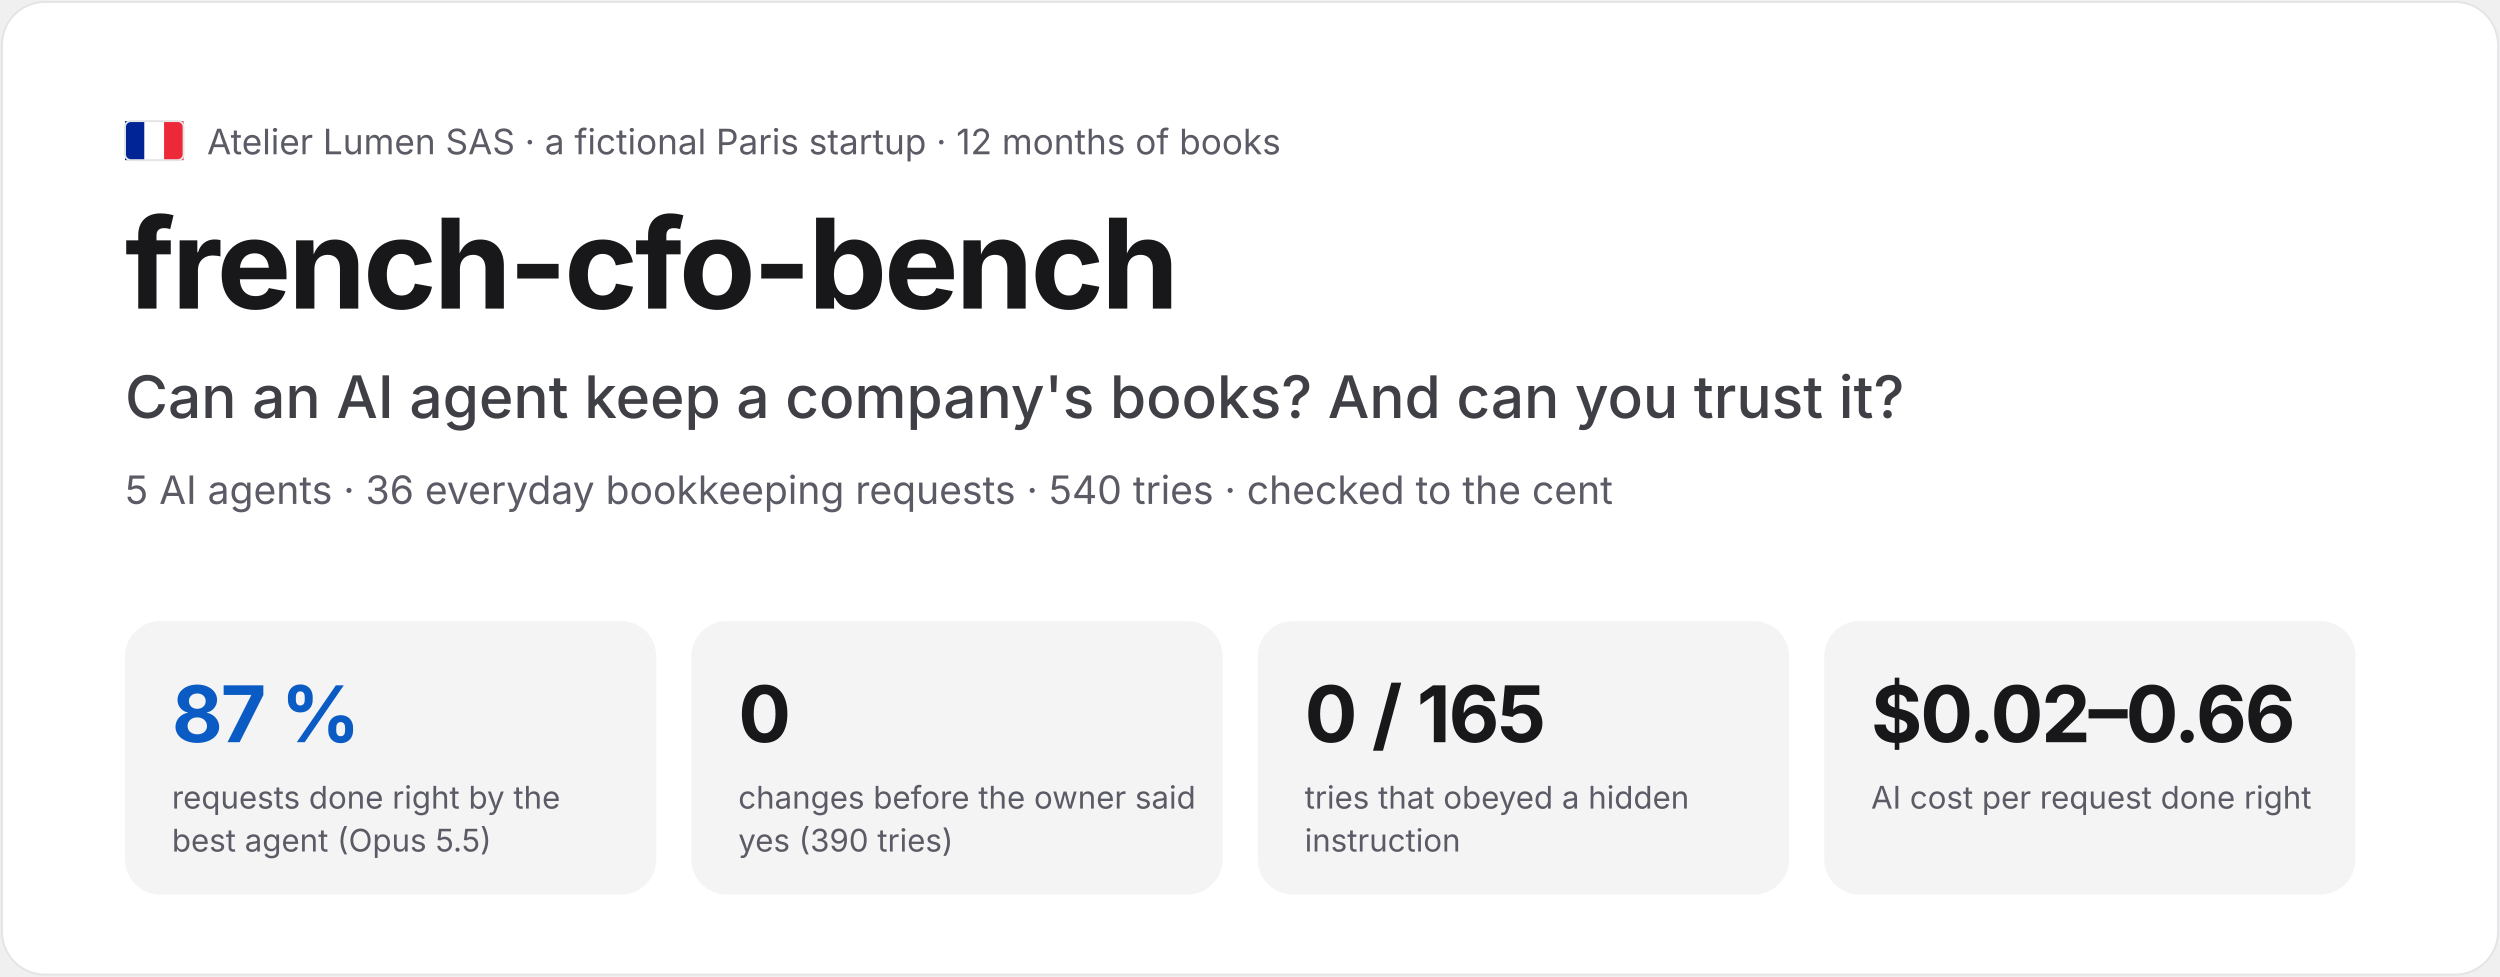
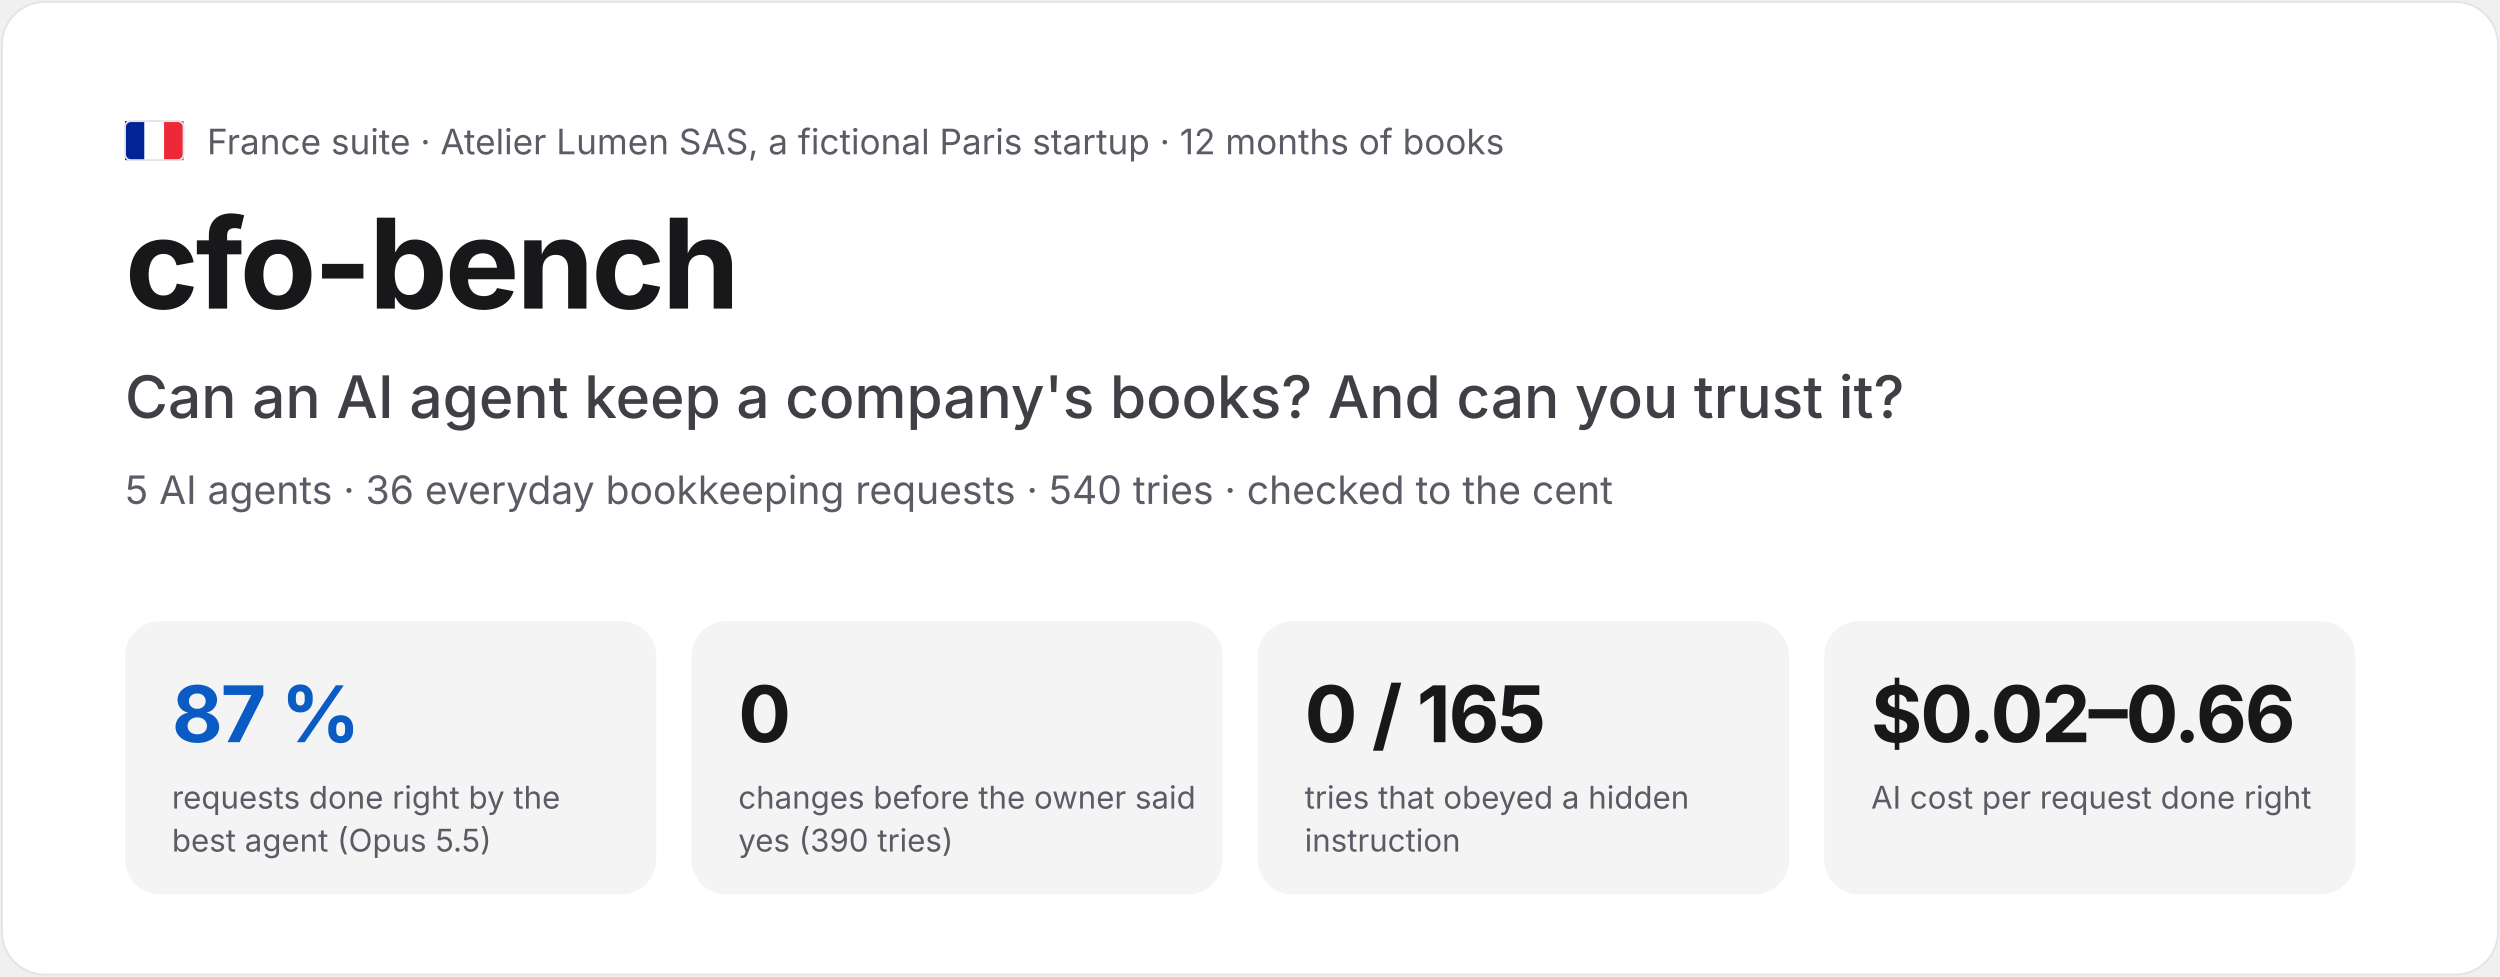
- <svg xmlns="http://www.w3.org/2000/svg" width="1280" height="500" viewBox="0 0 1280 500" font-family="-apple-system, BlinkMacSystemFont, 'SF Pro Text', Inter, 'Segoe UI', system-ui, sans-serif" role="img" aria-label="french-cfo-bench: can an AI agent keep a company's books?">
+ <svg xmlns="http://www.w3.org/2000/svg" width="1280" height="500" viewBox="0 0 1280 500" font-family="-apple-system, BlinkMacSystemFont, 'SF Pro Text', Inter, 'Segoe UI', system-ui, sans-serif" role="img" aria-label="cfo-bench: can an AI agent keep a company's books?">
  <rect x="1" y="1" width="1278" height="498" rx="22" fill="#ffffff" stroke="#e4e4e7" />
  <g>
    <rect x="64" y="62" width="10" height="20" fill="#002395" />
    <rect x="74" y="62" width="10" height="20" fill="#ffffff" />
    <rect x="84" y="62" width="10" height="20" fill="#ed2939" />
    <rect x="64" y="62" width="30" height="20" rx="3" fill="none" stroke="#e4e4e7" />
  </g>
-   <text x="106" y="79" font-size="18" font-weight="400" fill="#5b5b66" text-anchor="start">Atelier Lumen SAS · a fictional Paris startup · 12 months of books</text>
-   <text x="64" y="158" font-size="64" font-weight="700" fill="#18181b" text-anchor="start" letter-spacing="-1.5">french-cfo-bench</text>
+   <text x="106" y="79" font-size="18" font-weight="400" fill="#5b5b66" text-anchor="start">France suite · Atelier Lumen SAS, a fictional Paris startup · 12 months of books</text>
+   <text x="64" y="158" font-size="64" font-weight="700" fill="#18181b" text-anchor="start" letter-spacing="-1.5">cfo-bench</text>
  <text x="64" y="214" font-size="30" font-weight="500" fill="#3f3f46" text-anchor="start">Can an AI agent keep a company's books? And can you trust it?</text>
  <text x="64" y="258" font-size="20" font-weight="400" fill="#5b5b66" text-anchor="start">5 AI agents · 36 everyday bookkeeping requests · 540 tries · checked to the cent</text>
  <rect x="64" y="318" width="272" height="140" rx="18" fill="#f4f4f5" />
  <text x="88" y="380" font-size="40" font-weight="700" fill="#0a5bc4" text-anchor="start" letter-spacing="-1">87 %</text>
  <text x="88" y="414" font-size="16" font-weight="400" fill="#5b5b66" text-anchor="start">requests done right by the</text>
  <text x="88" y="436" font-size="16" font-weight="400" fill="#5b5b66" text-anchor="start">best agent (Opus 5.5)</text>
  <rect x="354" y="318" width="272" height="140" rx="18" fill="#f4f4f5" />
  <text x="378" y="380" font-size="40" font-weight="700" fill="#18181b" text-anchor="start" letter-spacing="-1">0</text>
  <text x="378" y="414" font-size="16" font-weight="400" fill="#5b5b66" text-anchor="start">changes before the owner said</text>
  <text x="378" y="436" font-size="16" font-weight="400" fill="#5b5b66" text-anchor="start">yes (390 tries)</text>
  <rect x="644" y="318" width="272" height="140" rx="18" fill="#f4f4f5" />
  <text x="668" y="380" font-size="40" font-weight="700" fill="#18181b" text-anchor="start" letter-spacing="-1">0 / 165</text>
  <text x="668" y="414" font-size="16" font-weight="400" fill="#5b5b66" text-anchor="start">tries that obeyed a hidden</text>
  <text x="668" y="436" font-size="16" font-weight="400" fill="#5b5b66" text-anchor="start">instruction</text>
  <rect x="934" y="318" width="272" height="140" rx="18" fill="#f4f4f5" />
  <text x="958" y="380" font-size="40" font-weight="700" fill="#18181b" text-anchor="start" letter-spacing="-1">$0.02–0.66</text>
  <text x="958" y="414" font-size="16" font-weight="400" fill="#5b5b66" text-anchor="start">AI cost per request done right</text>
</svg>
